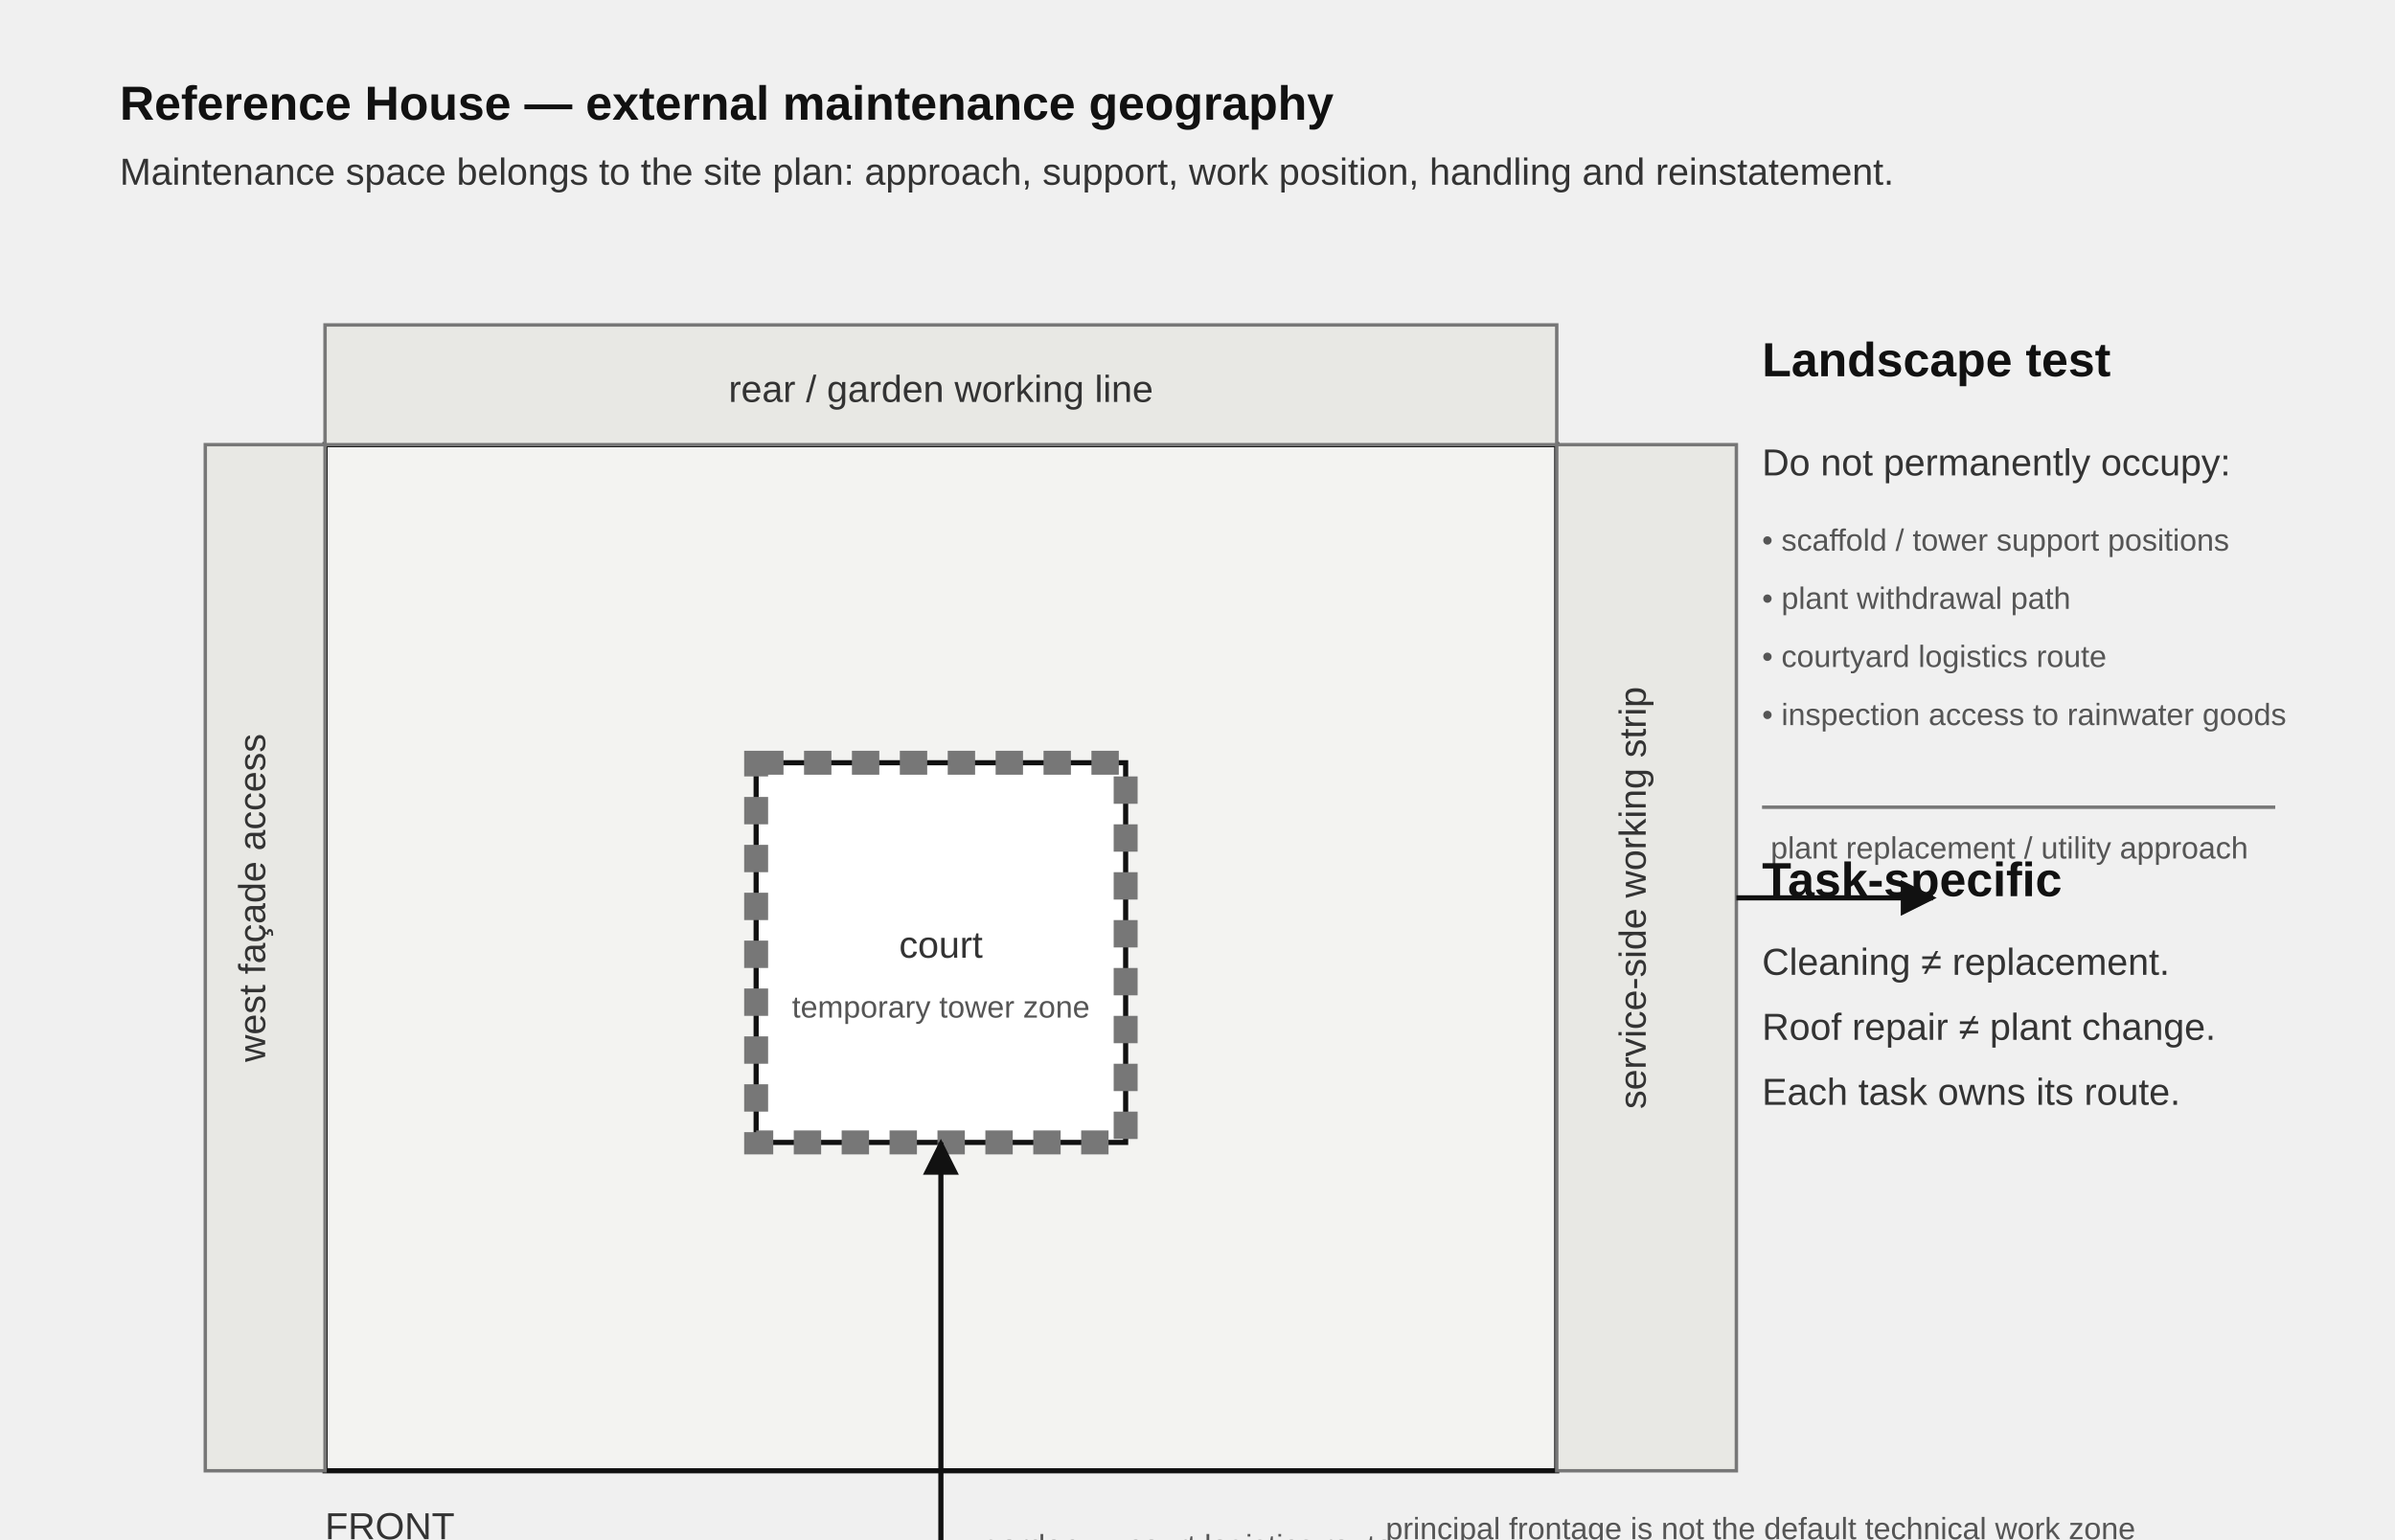
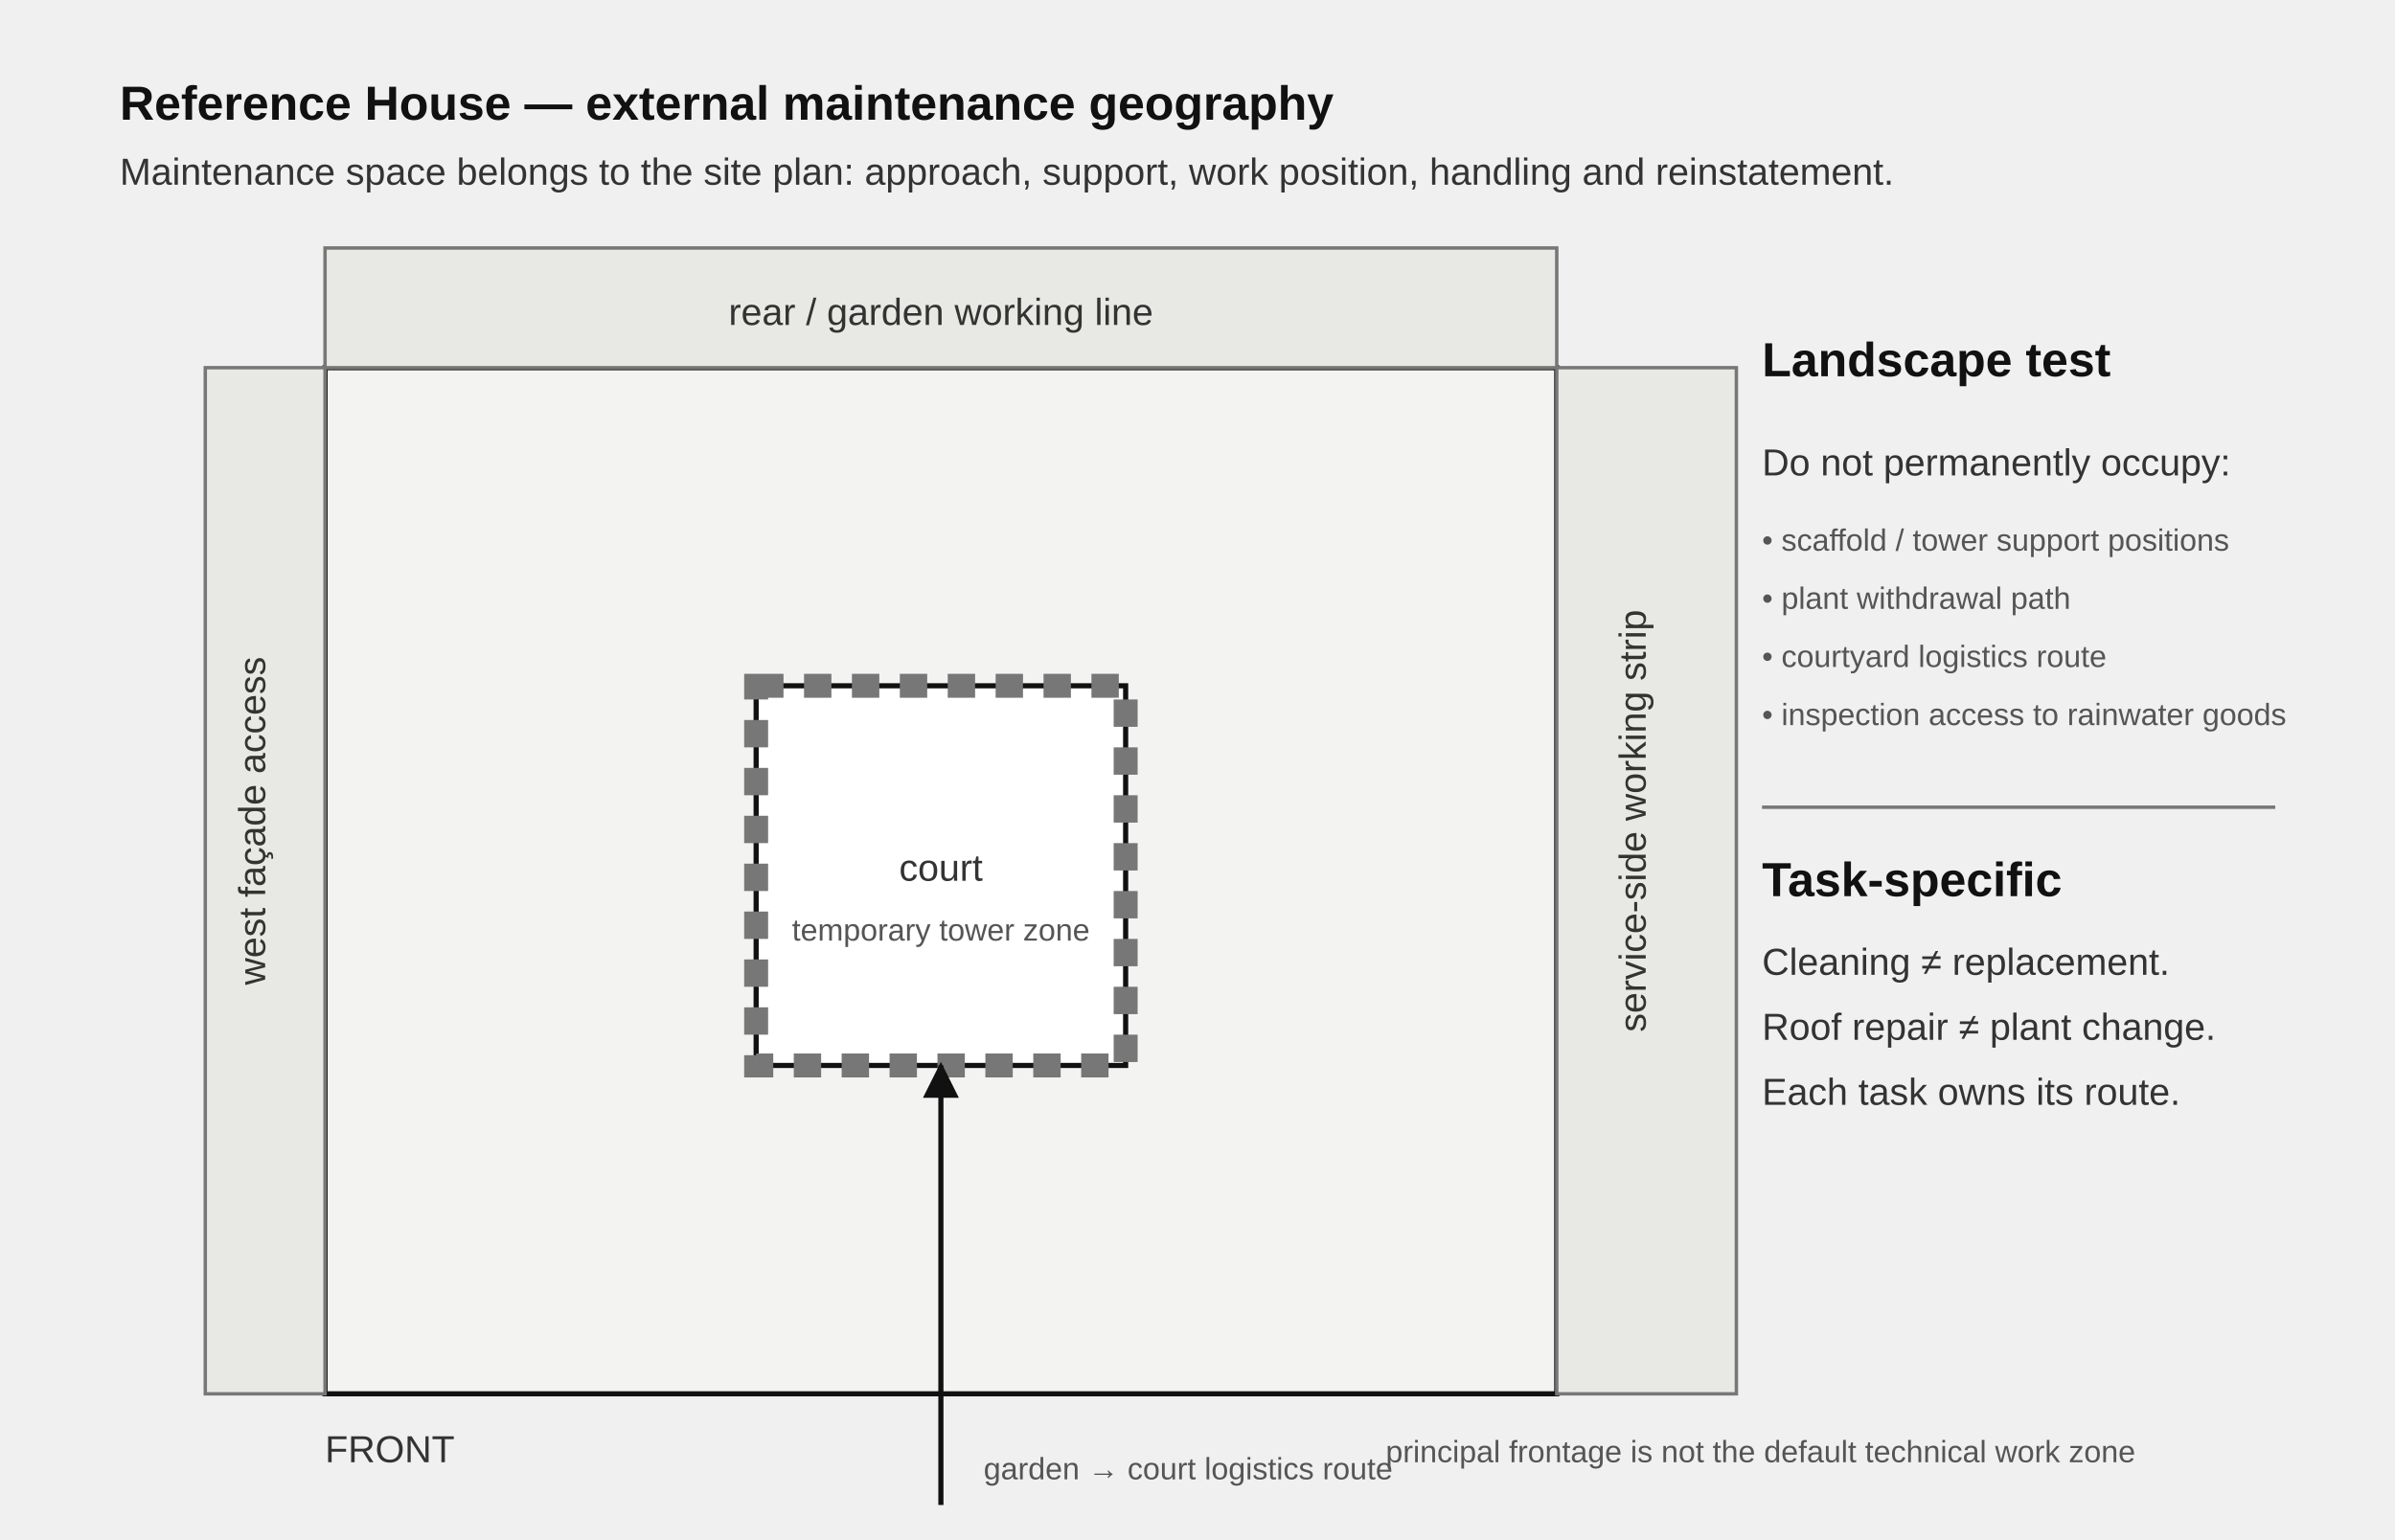
<svg xmlns="http://www.w3.org/2000/svg" viewBox="0 0 1400 900" role="img" aria-labelledby="title desc">
  <defs>
    <marker id="arrow" viewBox="0 0 10 10" refX="9" refY="5" markerWidth="7" markerHeight="7" orient="auto-start-reverse">
      <path d="M0 0 L10 5 L0 10 z" fill="#111" />
    </marker>
    <style>
      .label{font:600 28px Arial,Helvetica,sans-serif;fill:#111}
      .small{font:22px Arial,Helvetica,sans-serif;fill:#333}
      .tiny{font:18px Arial,Helvetica,sans-serif;fill:#555}
      .rule{stroke:#111;stroke-width:3;fill:none}
      .soft{stroke:#777;stroke-width:2;fill:none}
      .dash{stroke:#555;stroke-width:2.5;fill:none;stroke-dasharray:12 10}
      .house{fill:#f3f3f1;stroke:#111;stroke-width:3}
      .court{fill:#fff;stroke:#111;stroke-width:3}
      .work{fill:#e8e8e4;stroke:#777;stroke-width:2}
    </style>
  </defs>
  <text x="70" y="70" class="label">Reference House — external maintenance geography</text>
  <text x="70" y="108" class="small">Maintenance space belongs to the site plan: approach, support, work position, handling and reinstatement.</text>
-   <g transform="translate(120 190)">
+   <g transform="translate(120 145)">
    <rect x="70" y="70" width="720" height="600" class="house" />
    <rect x="322" y="256" width="216" height="222" class="court" />
    <rect x="790" y="70" width="105" height="600" class="work" />
    <rect x="0" y="70" width="70" height="600" class="work" />
    <rect x="70" y="0" width="720" height="70" class="work" />
    <rect x="322" y="256" width="216" height="222" fill="none" stroke="#777" stroke-width="14" stroke-dasharray="16 12" />
    <text x="842" y="335" class="small" text-anchor="middle" transform="rotate(-90 842 335)">service-side working strip</text>
    <text x="35" y="335" class="small" text-anchor="middle" transform="rotate(-90 35 335)">west façade access</text>
    <text x="430" y="45" class="small" text-anchor="middle">rear / garden working line</text>
    <text x="430" y="370" class="small" text-anchor="middle">court</text>
    <text x="430" y="405" class="tiny" text-anchor="middle">temporary tower zone</text>
    <path d="M430 735 L430 690 L430 610 L430 478" class="rule" marker-end="url(#arrow)" />
    <text x="455" y="720" class="tiny">garden → court logistics route</text>
-     <path d="M895 335 L1010 335" class="rule" marker-end="url(#arrow)" />
-     <text x="915" y="312" class="tiny">plant replacement / utility approach</text>
    <text x="70" y="710" class="small">FRONT</text>
    <text x="690" y="710" class="tiny">principal frontage is not the default technical work zone</text>
  </g>
  <g transform="translate(1030 220)">
    <text x="0" y="0" class="label">Landscape test</text>
    <text x="0" y="58" class="small">Do not permanently occupy:</text>
    <text x="0" y="102" class="tiny">• scaffold / tower support positions</text>
    <text x="0" y="136" class="tiny">• plant withdrawal path</text>
    <text x="0" y="170" class="tiny">• courtyard logistics route</text>
    <text x="0" y="204" class="tiny">• inspection access to rainwater goods</text>
    <line x1="0" y1="252" x2="300" y2="252" class="soft" />
    <text x="0" y="304" class="label">Task-specific</text>
    <text x="0" y="350" class="small">Cleaning ≠ replacement.</text>
    <text x="0" y="388" class="small">Roof repair ≠ plant change.</text>
    <text x="0" y="426" class="small">Each task owns its route.</text>
  </g>
</svg>
